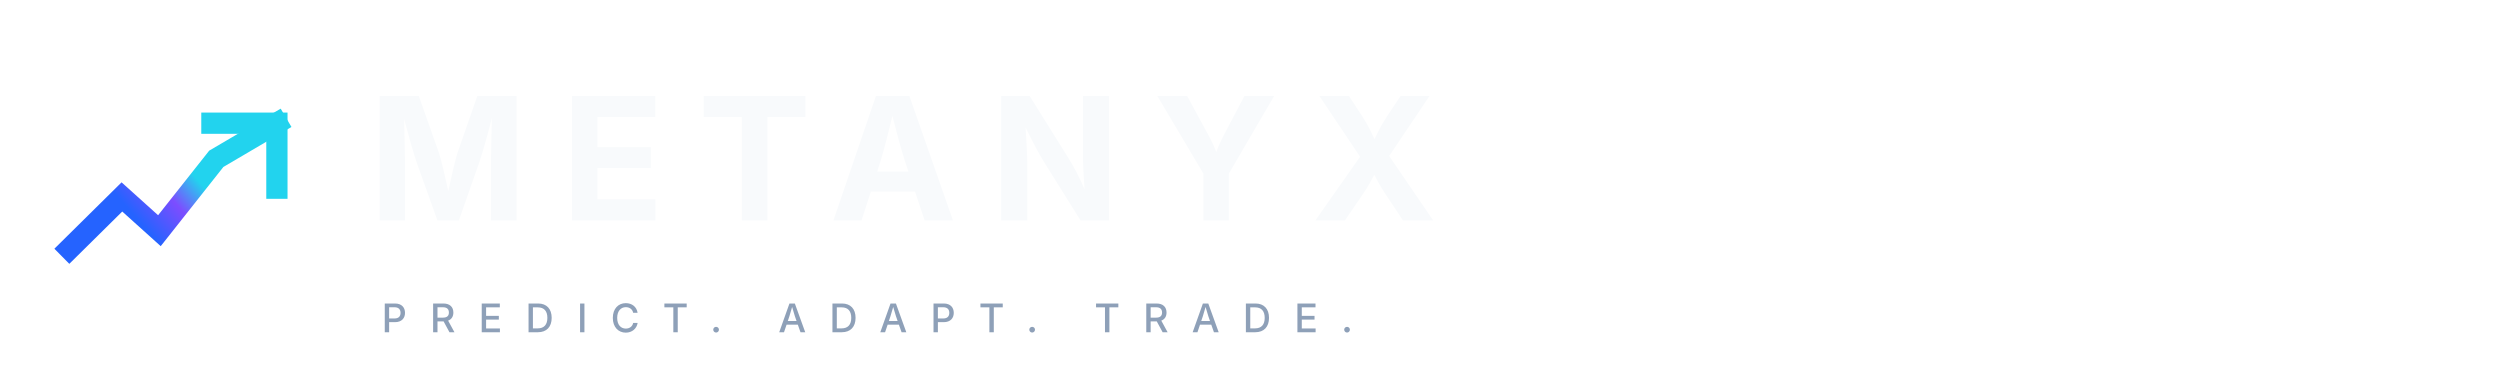
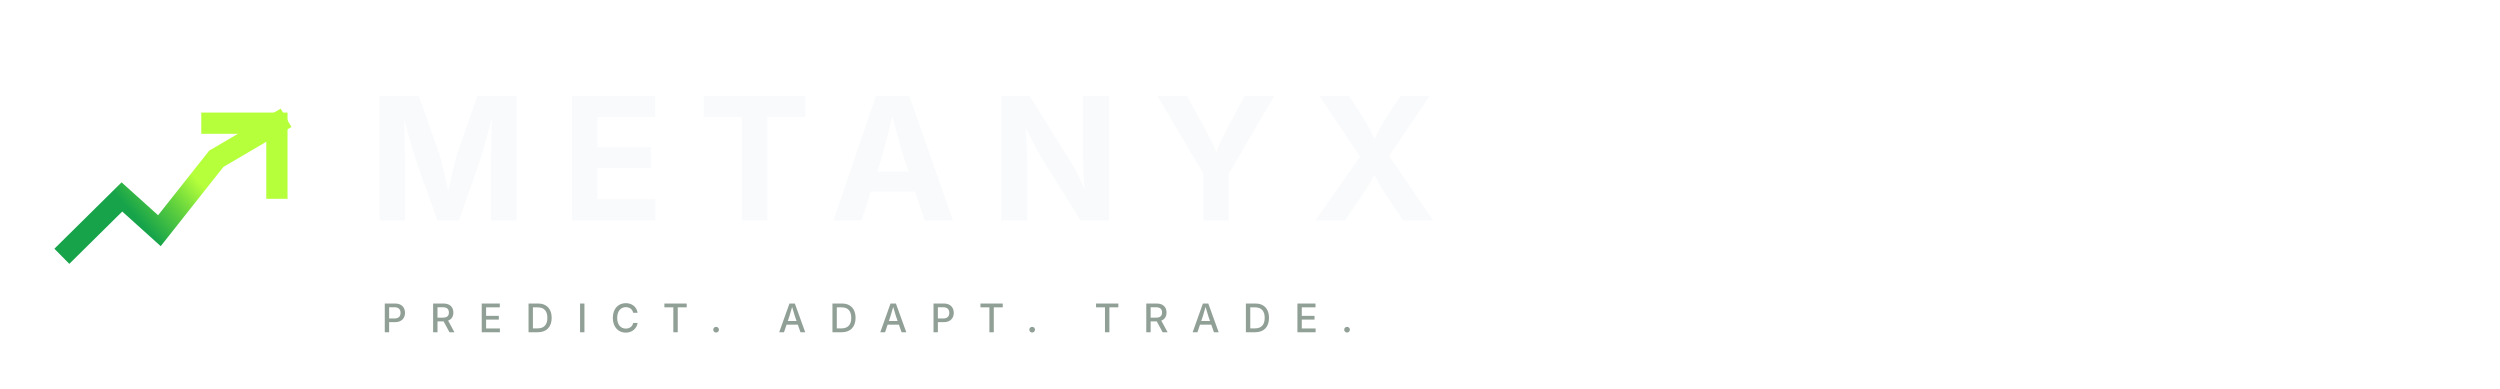
<svg xmlns="http://www.w3.org/2000/svg" viewBox="0 0 760 118" role="img" aria-labelledby="t">
  <defs>
    <linearGradient id="g" x1="8" y1="90" x2="94" y2="15" gradientUnits="userSpaceOnUse">
-       <stop stop-color="#2563FF" />
-       <stop offset=".55" stop-color="#7C4DFF" />
-       <stop offset="1" stop-color="#22D3EE" />
+       <stop stop-color="#16A34A" />
+       <stop offset=".55" stop-color="#65D43D" />
+       <stop offset="1" stop-color="#B6FF3B" />
    </linearGradient>
  </defs>
  <g transform="translate(4 8) scale(.19)">
    <path d="M90 356l84-83 60 54 91-115 97-57" fill="none" stroke="url(#g)" stroke-width="34" stroke-linecap="square" stroke-linejoin="miter" />
-     <path d="M318 155h104v104" fill="none" stroke="#22D3EE" stroke-width="34" stroke-linecap="square" />
+     <path d="M318 155h104v104" fill="none" stroke="#B6FF3B" stroke-width="34" stroke-linecap="square" />
  </g>
  <text x="112" y="67" fill="#F8FAFC" font-size="52" font-weight="650" letter-spacing="10" font-family="Inter,Segoe UI,Arial,sans-serif">METANYX</text>
-   <text x="116" y="101" fill="#8EA0B8" font-size="12" font-weight="500" letter-spacing="7" font-family="Inter,Segoe UI,Arial,sans-serif">PREDICT. ADAPT. TRADE.</text>
+   <text x="116" y="101" fill="#91A097" font-size="12" font-weight="500" letter-spacing="7" font-family="Inter,Segoe UI,Arial,sans-serif">PREDICT. ADAPT. TRADE.</text>
</svg>
